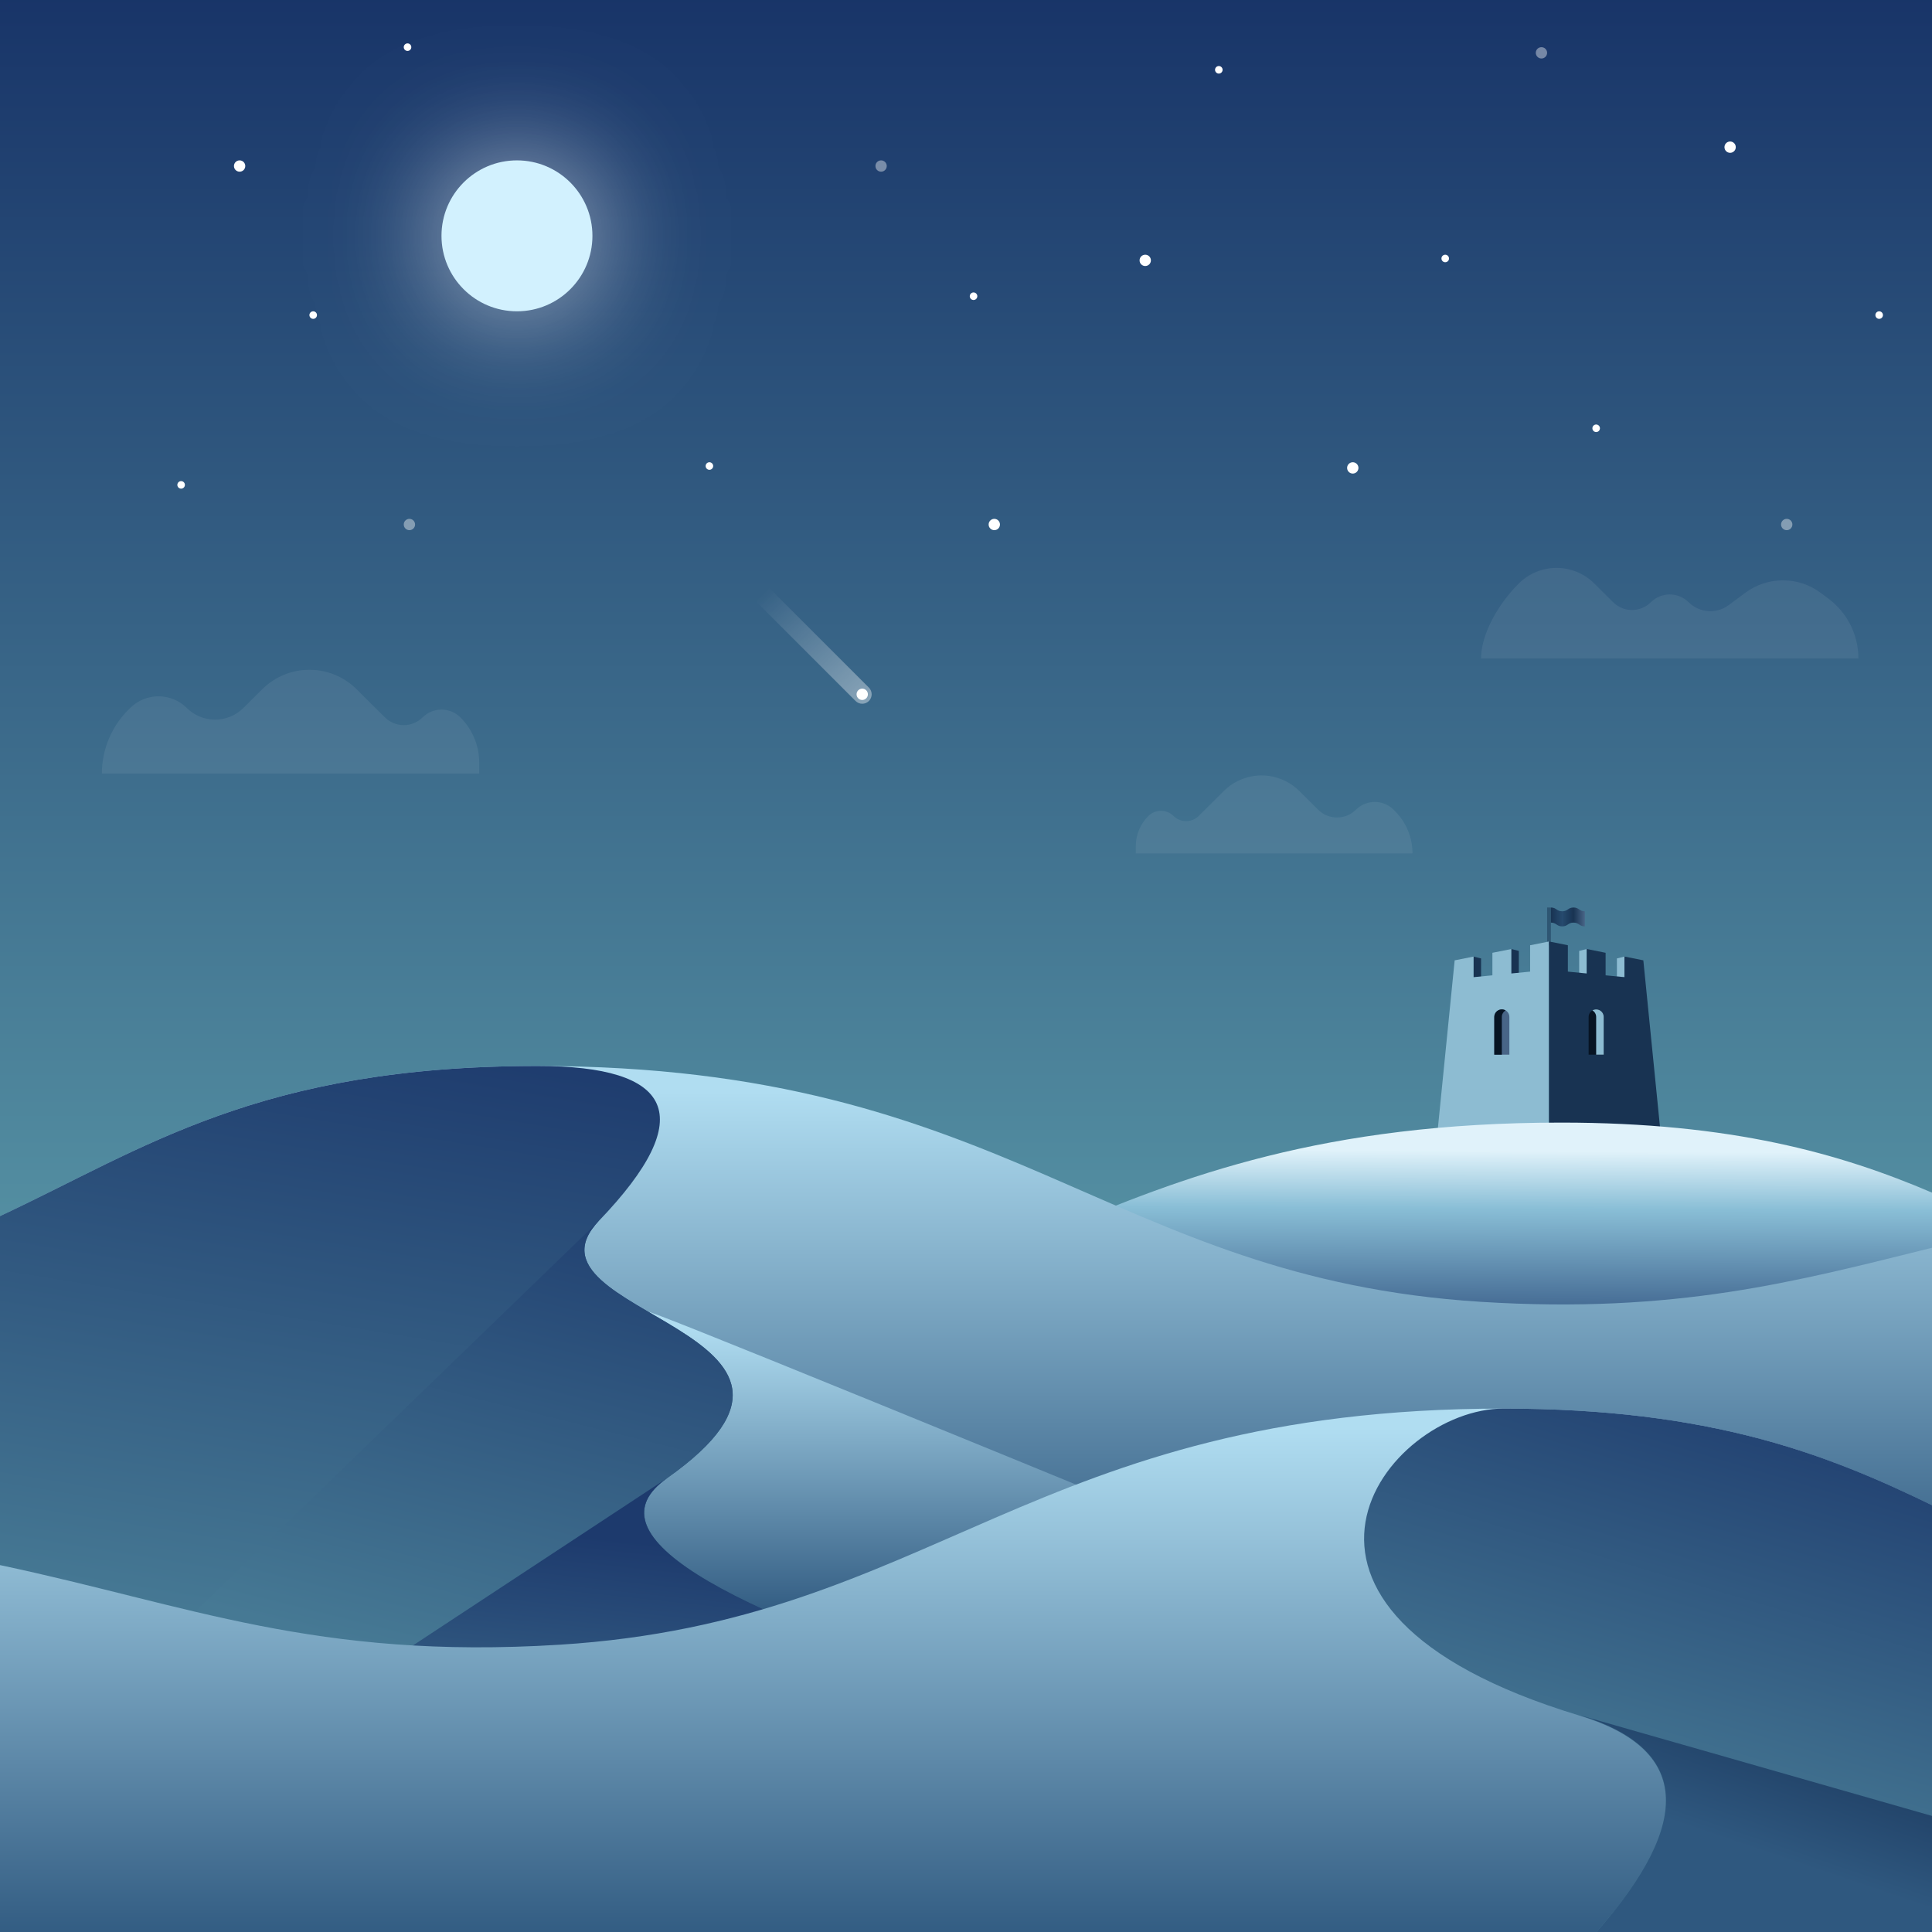
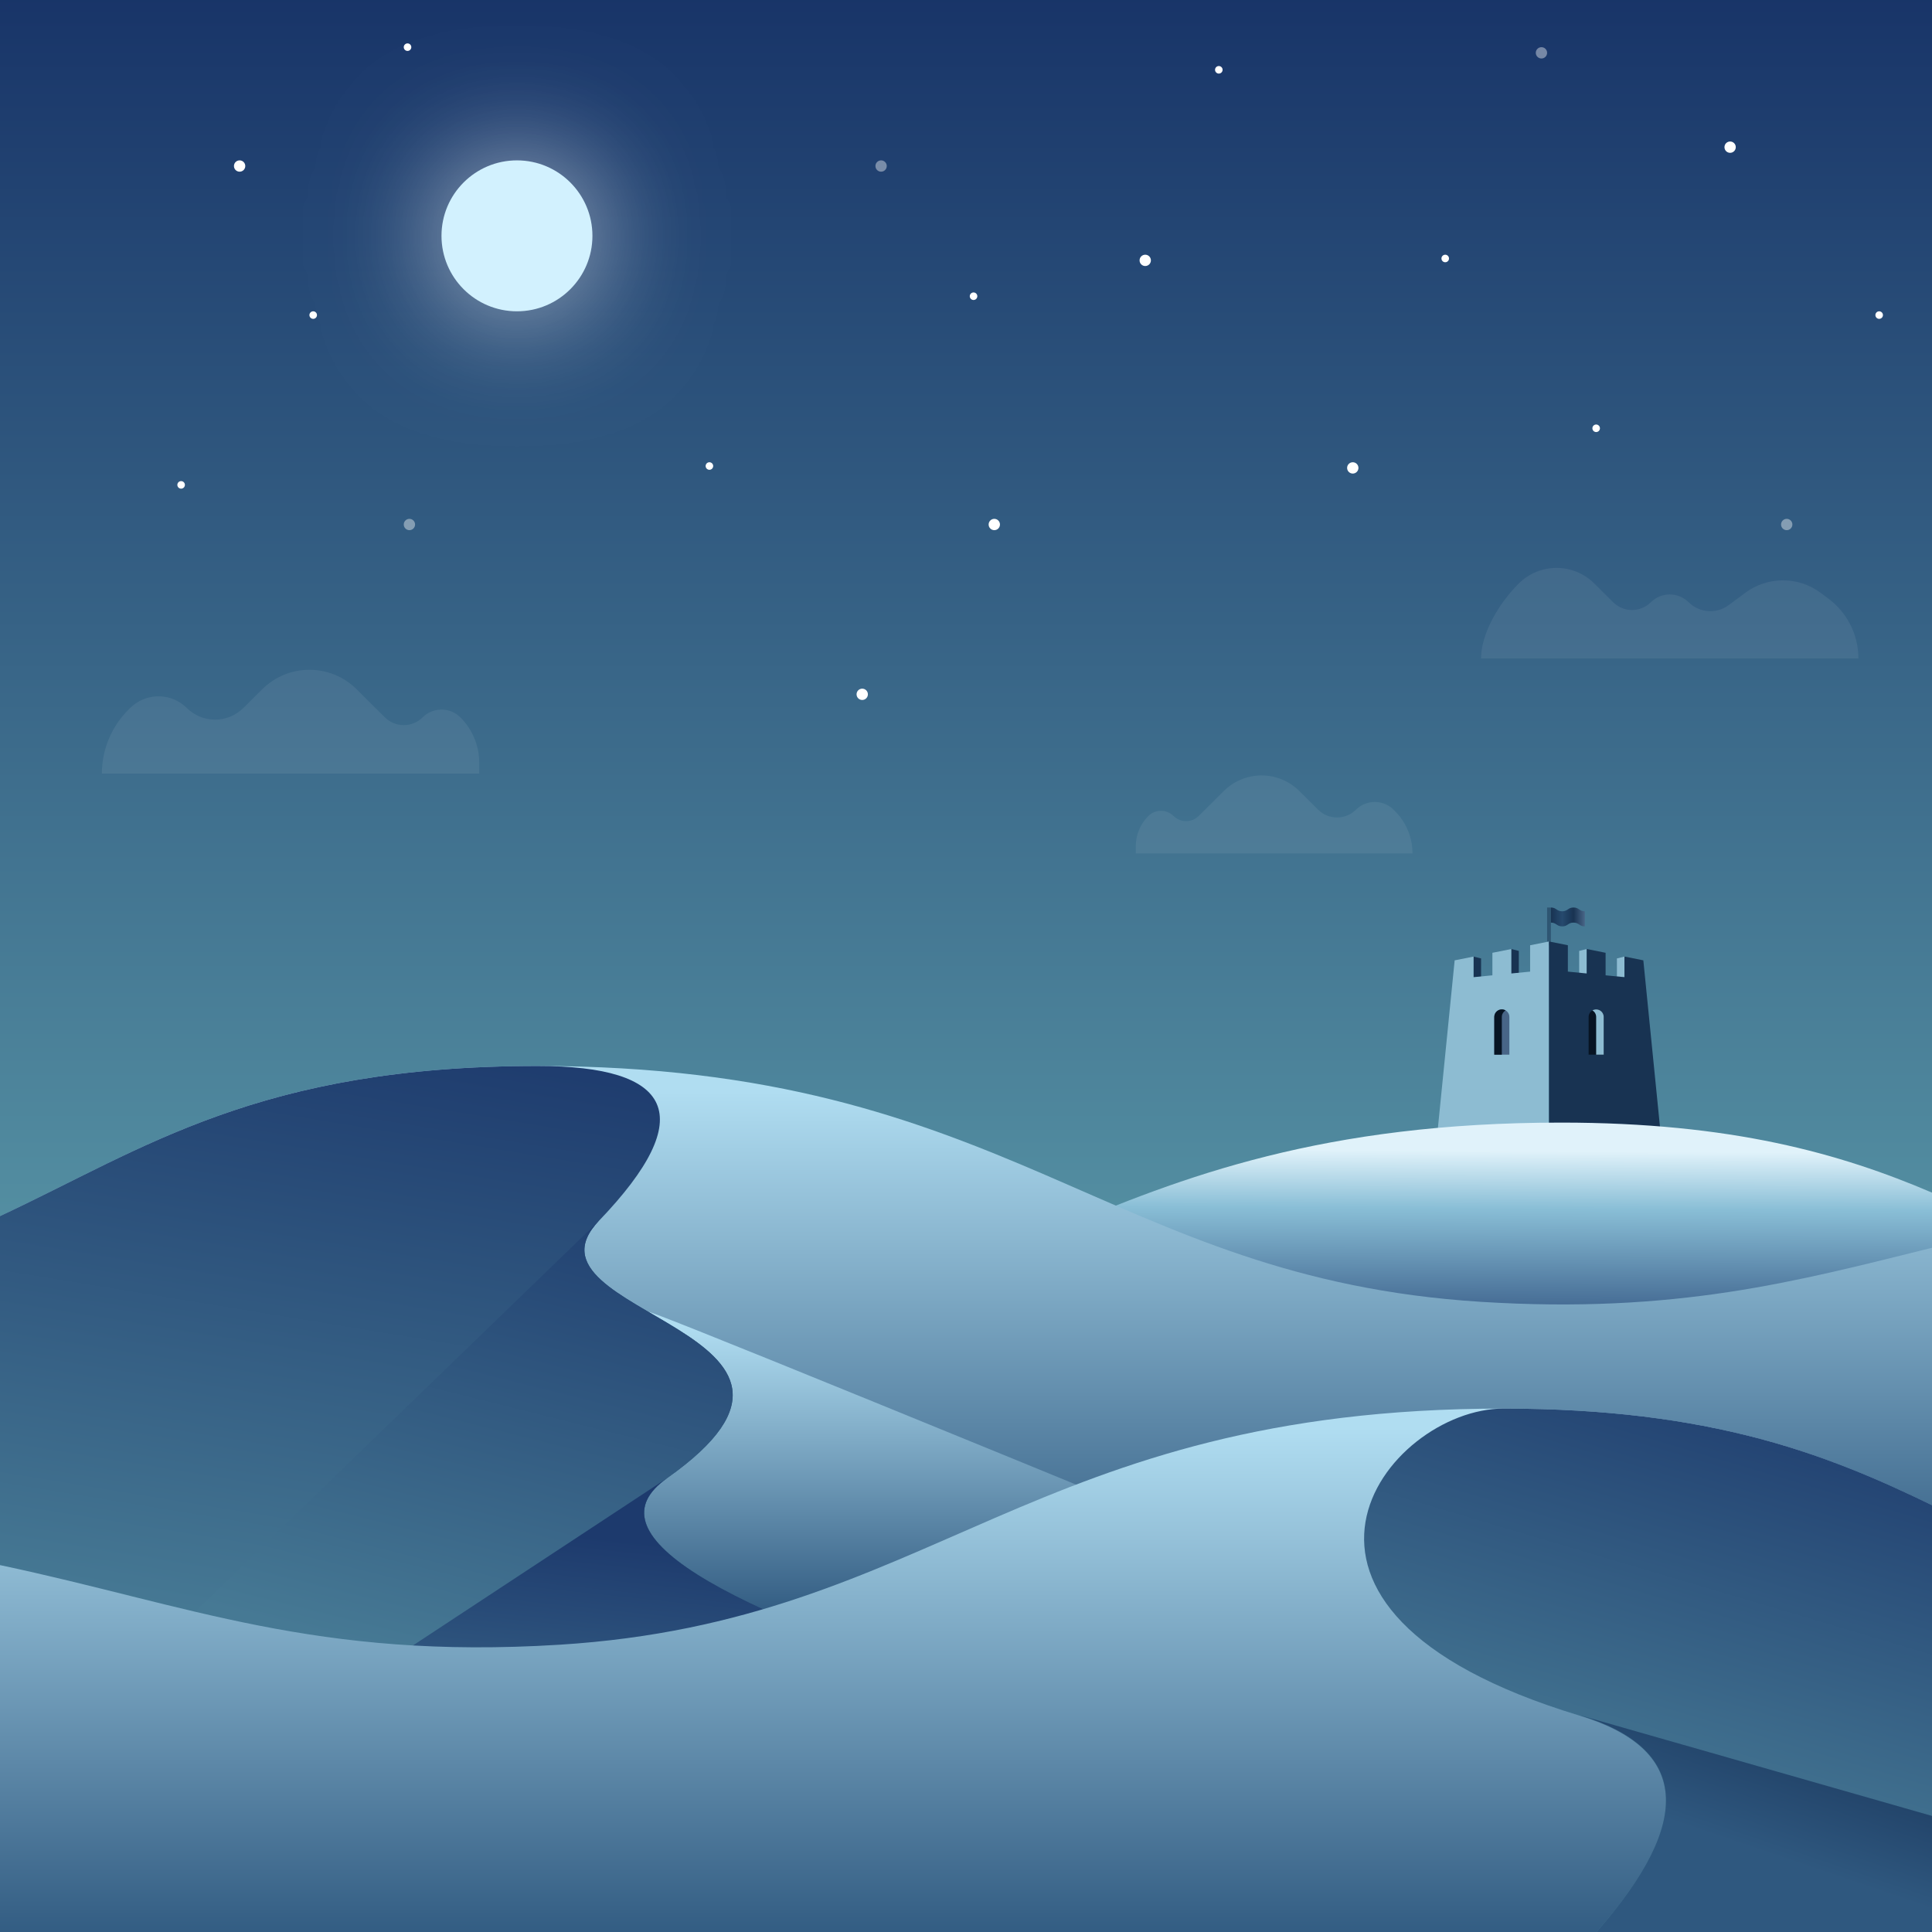
<svg xmlns="http://www.w3.org/2000/svg" xmlns:xlink="http://www.w3.org/1999/xlink" viewBox="0 0 1024 1024">
+   <style>.sun,.glow,.halo,.cloud,.camel,.camel-step,.flag,.meteor,.leaf,.wind,.beacon{transform-box:fill-box;transform-origin:center}
+ .sun{animation:sunGlow 5s ease-in-out infinite}
+ .halo{animation:halo 6s ease-in-out infinite}
+ .halo-2{animation-duration:8s;animation-delay:-2s}
+ .halo-3{animation-duration:7s;animation-delay:-4s}
+ .halo-4{animation-duration:9s;animation-delay:-1s}
+ .cloud{animation:drift 22s ease-in-out infinite}
+ .stars circle,.twinkle{animation:twinkle 3s ease-in-out infinite}
+ .stars circle:nth-child(2n),.twinkle:nth-child(2n){animation-duration:4.4s;animation-delay:-1.4s}
+ .stars circle:nth-child(3n),.twinkle:nth-child(3n){animation-duration:2.4s;animation-delay:-2.2s}
+ .stars circle:nth-child(5n),.twinkle:nth-child(5n){animation-duration:5.2s;animation-delay:-.6s}
+ @keyframes sunGlow{0%,100%{transform:scale(1);opacity:1}50%{transform:scale(1.07);opacity:.92}}
+ @keyframes halo{0%,100%{transform:scale(1) translateY(0)}50%{transform:scale(1.12) translateY(-10px)}}
+ @keyframes drift{0%,100%{transform:translateX(-30px)}50%{transform:translateX(45px)}}
+ @keyframes twinkle{0%,100%{opacity:1}50%{opacity:.1}}
+ @media (prefers-reduced-motion:reduce){*{animation:none!important}}.flag{transform-origin:0 50%;animation:flag 1.6s ease-in-out infinite}
+ @keyframes flag{0%,100%{transform:skewY(0) scaleX(1)}50%{transform:skewY(6deg) scaleX(.9)}}
+ .meteor{opacity:0;animation:meteor403 7s ease-in 2s infinite}
+ @keyframes meteor403{0%{opacity:0;transform:translate(-240px,-240px)}4%{opacity:1}16%{opacity:0;transform:translate(60px,60px)}100%{opacity:0;transform:translate(60px,60px)}}
+ .window{animation:windowLight 4s ease-in-out infinite}
+ @keyframes windowLight{0%,100%{opacity:1}50%{opacity:.55}}</style>
  <defs>
    <linearGradient id="a" x1="50%" x2="50%" y1="100%" y2="0%">
      <stop offset="0%" stop-color="#76C3C3" />
      <stop offset="100%" stop-color="#183468" />
    </linearGradient>
    <linearGradient id="b" x1="100%" x2="0%" y1="50%" y2="50%">
      <stop offset="0%" stop-color="#486587" />
      <stop offset="33.23%" stop-color="#183352" />
      <stop offset="66.67%" stop-color="#264A6E" />
      <stop offset="100%" stop-color="#183352" />
    </linearGradient>
    <linearGradient id="c" x1="49.87%" x2="48.5%" y1="3.62%" y2="100%">
      <stop offset="0%" stop-color="#E0F2FA" />
      <stop offset="8.98%" stop-color="#89BED6" />
      <stop offset="32.98%" stop-color="#1E3C6E" />
      <stop offset="100%" stop-color="#1B376B" />
    </linearGradient>
    <linearGradient id="d" x1="49.87%" x2="49.87%" y1="3.62%" y2="77.75%">
      <stop offset="0%" stop-color="#B0DDF1" />
      <stop offset="100%" stop-color="#325C82" />
    </linearGradient>
    <linearGradient id="e" x1="91.59%" x2="66.97%" y1="5.89%" y2="100%">
      <stop offset="0%" stop-color="#1D3A6D" />
      <stop offset="100%" stop-color="#467994" />
    </linearGradient>
    <linearGradient id="f" x1="97.27%" x2="52.53%" y1="6.88%" y2="100%">
      <stop offset="0%" stop-color="#1D3A6D" />
      <stop offset="100%" stop-color="#467994" />
    </linearGradient>
    <linearGradient id="g" x1="82.73%" x2="41.46%" y1="41.06%" y2="167.23%">
      <stop offset="0%" stop-color="#1D3A6D" />
      <stop offset="100%" stop-color="#467994" />
    </linearGradient>
    <linearGradient id="h" x1="49.87%" x2="49.87%" y1="3.62%" y2="100.77%">
      <stop offset="0%" stop-color="#B0DDF1" />
      <stop offset="100%" stop-color="#325C82" />
    </linearGradient>
    <linearGradient id="i" x1="100%" x2="72.45%" y1="0%" y2="85.2%">
      <stop offset="0%" stop-color="#1D3A6D" />
      <stop offset="100%" stop-color="#467994" />
    </linearGradient>
    <linearGradient id="j" x1="100%" x2="62.1%" y1="0%" y2="68.86%">
      <stop offset="0%" stop-color="#163055" />
      <stop offset="100%" stop-color="#2F587F" />
    </linearGradient>
    <circle id="l" cx="180" cy="102" r="40" />
    <filter id="k" width="340%" height="340%" x="-120%" y="-120%" filterUnits="objectBoundingBox">
      <feOffset in="SourceAlpha" result="shadowOffsetOuter1" />
      <feGaussianBlur in="shadowOffsetOuter1" result="shadowBlurOuter1" stdDeviation="32" />
      <feColorMatrix in="shadowBlurOuter1" values="0 0 0 0 1 0 0 0 0 1 0 0 0 0 1 0 0 0 0.696 0" />
    </filter>
    <linearGradient id="m" x1="0%" y1="50%" y2="50%">
      <stop offset="0%" stop-color="#FFFFFF" stop-opacity="0" />
      <stop offset="100%" stop-color="#FFFFFF" />
    </linearGradient>
  </defs>
  <g fill="none" fill-rule="evenodd">
    <rect width="1024" height="1024" fill="url(#a)" />
    <g transform="translate(761 481)">
      <polygon fill="#8DBCD2" points="96 27 100 26 100 37 96 37" />
      <polygon fill="#8DBCD2" points="76 23 80 22 80 37 76 37" />
      <polygon fill="#183352" points="40 22 44 23 44 37 40 37" />
      <polygon fill="#183352" points="20 26 24 27 24 41 20 41" />
      <rect width="2" height="20" x="59" fill="#183352" opacity=".5" />
-       <path fill="url(#b)" d="M61 0c3 0 3 2 6 2s3-2 6-2 3 2 6 2v8c-3 0-3-2-6-2s-3 2-6 2-3-2-6-2V0z" />
+       <g class="flag">
+         <path fill="url(#b)" d="M61 0c3 0 3 2 6 2s3-2 6-2 3 2 6 2v8c-3 0-3-2-6-2s-3 2-6 2-3-2-6-2V0z" />
+       </g>
      <path fill="#8DBCD2" d="M50 20l10-2v110H0L10 28l10-2v10.92l10-.98V24l10-2v12.96l10-.98V20z" />
      <path fill="#183352" d="M100 26l10 2 10 100H60V18l10 2v13.98l10 .98V22l10 2v11.94l10 .98V26z" />
    </g>
    <g transform="translate(0 565)">
      <path fill="url(#c)" d="M1024 385H0V106.86c118.4 21.09 185.14 57.03 327.4 48.14 198.54-12.4 250-125 500-125 90.18 0 147.92 16.3 196.6 37.12V385z" />
      <path fill="url(#d)" d="M1024 355H0V79.56C76.46 43.81 137.14 0 285 0c250 0 301.46 112.6 500 125 103.24 6.45 166.7-10.7 239-28.66V355z" />
      <path fill="url(#d)" d="M344.12 130.57C367.22 144.04 318.85 212.52 199 336h649C503.94 194.3 335.98 125.83 344.12 130.57z" />
      <path fill="url(#e)" d="M0 336V79.56C76.46 43.81 137.14 0 285 0c71.14 0 86.22 26.04 32.5 82-48 50 147.33 58.02 36 136.5-40.67 28.67 21.17 67.83 185.5 117.5H0z" />
      <path fill="url(#f)" d="M317.5 82c-48 50 147.33 58.02 36 136.5-40.67 28.67 21.17 67.83 185.5 117.5H55L317.5 82z" />
      <path fill="url(#g)" d="M353.5 218.5C312.83 247.17 374.67 286.33 539 336H175l178.5-117.5z" />
      <path fill="url(#h)" d="M0 459V264.54c100.25 21.2 167.18 50.29 296.67 42.19 198.57-12.43 250.04-125.15 500.07-125.15 109.75 0 171.47 24.16 227.26 51.25V459H0z" />
      <path fill="url(#i)" d="M1024 459H846.16c51.95-58.9 48.86-97.16-9.28-114.78-186.64-56.58-101.76-162.64-39.97-162.64 109.64 0 171.34 24.12 227.09 51.19V459z" />
      <path fill="url(#j)" d="M1024 459H846.19c52.01-59.01 48.94-97.34-9.22-115L1024 397.48V459z" />
    </g>
    <g transform="translate(94 23)">
-       <use fill="black" filter="url(#k)" xlink:href="#l" />
-       <use fill="#D2F1FE" xlink:href="#l" />
-       <circle cx="123" cy="255" r="3" fill="#FFFFFF" fill-opacity=".4" />
-       <circle cx="2" cy="234" r="2" fill="#FFFFFF" />
-       <circle cx="33" cy="65" r="3" fill="#FFFFFF" />
-       <circle cx="122" cy="2" r="2" fill="#FFFFFF" />
-       <circle cx="72" cy="144" r="2" fill="#FFFFFF" />
-       <circle cx="282" cy="224" r="2" fill="#FFFFFF" />
-       <circle cx="373" cy="65" r="3" fill="#FFFFFF" opacity=".4" />
-       <circle cx="433" cy="255" r="3" fill="#FFFFFF" />
-       <path fill="url(#m)" d="M373.25 325.25a5 5 0 0 0 0-10h-75v10h75z" opacity=".4" transform="rotate(45 338.251 320.251)" />
-       <circle cx="363" cy="345" r="3" fill="#FFFFFF" />
-       <circle cx="513" cy="115" r="3" fill="#FFFFFF" />
-       <circle cx="723" cy="5" r="3" fill="#FFFFFF" opacity=".4" />
-       <circle cx="422" cy="134" r="2" fill="#FFFFFF" />
-       <circle cx="752" cy="204" r="2" fill="#FFFFFF" />
-       <circle cx="672" cy="114" r="2" fill="#FFFFFF" />
-       <circle cx="853" cy="255" r="3" fill="#FFFFFF" opacity=".4" />
-       <circle cx="623" cy="225" r="3" fill="#FFFFFF" />
-       <circle cx="823" cy="55" r="3" fill="#FFFFFF" />
-       <circle cx="902" cy="144" r="2" fill="#FFFFFF" />
-       <circle cx="552" cy="14" r="2" fill="#FFFFFF" />
+       <g class="sun">
+         <use fill="black" filter="url(#k)" xlink:href="#l" />
+         <use fill="#D2F1FE" xlink:href="#l" />
+       </g>
+       <circle class="twinkle" cx="123" cy="255" r="3" fill="#FFFFFF" fill-opacity=".4" />
+       <circle class="twinkle" cx="2" cy="234" r="2" fill="#FFFFFF" />
+       <circle class="twinkle" cx="33" cy="65" r="3" fill="#FFFFFF" />
+       <circle class="twinkle" cx="122" cy="2" r="2" fill="#FFFFFF" />
+       <circle class="twinkle" cx="72" cy="144" r="2" fill="#FFFFFF" />
+       <circle class="twinkle" cx="282" cy="224" r="2" fill="#FFFFFF" />
+       <circle class="twinkle" cx="373" cy="65" r="3" fill="#FFFFFF" opacity=".4" />
+       <circle class="twinkle" cx="433" cy="255" r="3" fill="#FFFFFF" />
+       <g class="meteor">
+         <path fill="url(#m)" d="M373.25 325.25a5 5 0 0 0 0-10h-75v10h75z" opacity=".4" transform="rotate(45 338.251 320.251)" />
+       </g>
+       <circle class="twinkle" cx="363" cy="345" r="3" fill="#FFFFFF" />
+       <circle class="twinkle" cx="513" cy="115" r="3" fill="#FFFFFF" />
+       <circle class="twinkle" cx="723" cy="5" r="3" fill="#FFFFFF" opacity=".4" />
+       <circle class="twinkle" cx="422" cy="134" r="2" fill="#FFFFFF" />
+       <circle class="twinkle" cx="752" cy="204" r="2" fill="#FFFFFF" />
+       <circle class="twinkle" cx="672" cy="114" r="2" fill="#FFFFFF" />
+       <circle class="twinkle" cx="853" cy="255" r="3" fill="#FFFFFF" opacity=".4" />
+       <circle class="twinkle" cx="623" cy="225" r="3" fill="#FFFFFF" />
+       <circle class="twinkle" cx="823" cy="55" r="3" fill="#FFFFFF" />
+       <circle class="twinkle" cx="902" cy="144" r="2" fill="#FFFFFF" />
+       <circle class="twinkle" cx="552" cy="14" r="2" fill="#FFFFFF" />
    </g>
    <path fill="#486587" d="M796 535a4 4 0 0 1 4 4v20h-8v-20a4 4 0 0 1 4-4z" />
    <path fill="#071423" d="M798 535.54a4 4 0 0 0-2 3.46v20h-4v-20a4 4 0 0 1 6-3.46zm48-.54a4 4 0 0 1 4 4v20h-8v-20a4 4 0 0 1 4-4z" />
-     <path fill="#8DBCD2" d="M846 559v-20a4 4 0 0 0-2-3.46 4 4 0 0 1 6 3.46v20h-4z" />
-     <g fill="#FFFFFF" opacity=".07" transform="translate(54 301)">
-       <path d="M554.67 131.48a9.46 9.46 0 0 1 13.33 0 9.46 9.46 0 0 0 13.33 0l13.33-13.24a28.39 28.39 0 0 1 40 0l10 9.93a14.2 14.2 0 0 0 20 0 14.2 14.2 0 0 1 20 0l.6.6a31.8 31.8 0 0 1 9.4 22.56H548v-3.84c0-6.01 2.4-11.78 6.67-16.01zM751 8.25c11.07-11 28.93-11 40 0l10 9.94a14.19 14.19 0 0 0 20 0 14.19 14.19 0 0 1 20 0 16.36 16.36 0 0 0 21.3 1.5l8.7-6.47a33.47 33.47 0 0 1 40 0l4.06 3.03A39.6 39.6 0 0 1 931 48H731c0-12.72 8.93-28.75 20-39.75zM14.1 75.14l.9-.9a21.29 21.29 0 0 1 30 0 21.29 21.29 0 0 0 30 0l10-9.93a35.48 35.48 0 0 1 50 0l15 14.9a14.2 14.2 0 0 0 20 0 14.2 14.2 0 0 1 20 0c6.4 6.35 10 15 10 24.02V109H0c0-12.71 5.07-24.9 14.1-33.86z" />
+     <path class="window" fill="#8DBCD2" d="M846 559v-20a4 4 0 0 0-2-3.46 4 4 0 0 1 6 3.46v20h-4z" />
+     <g class="cloud">
+       <g fill="#FFFFFF" opacity=".07" transform="translate(54 301)">
+         <path d="M554.67 131.48a9.46 9.46 0 0 1 13.33 0 9.46 9.46 0 0 0 13.33 0l13.33-13.24a28.39 28.39 0 0 1 40 0l10 9.93a14.2 14.2 0 0 0 20 0 14.2 14.2 0 0 1 20 0l.6.6a31.8 31.8 0 0 1 9.4 22.56H548v-3.84c0-6.01 2.4-11.78 6.67-16.01zM751 8.25c11.07-11 28.93-11 40 0l10 9.94a14.19 14.19 0 0 0 20 0 14.19 14.19 0 0 1 20 0 16.36 16.36 0 0 0 21.3 1.5l8.7-6.47a33.47 33.47 0 0 1 40 0l4.06 3.03A39.6 39.6 0 0 1 931 48H731c0-12.72 8.93-28.75 20-39.75zM14.1 75.14l.9-.9a21.29 21.29 0 0 1 30 0 21.29 21.29 0 0 0 30 0l10-9.93a35.48 35.48 0 0 1 50 0l15 14.9a14.2 14.2 0 0 0 20 0 14.2 14.2 0 0 1 20 0c6.4 6.35 10 15 10 24.02V109H0c0-12.71 5.07-24.9 14.1-33.86z" />
+       </g>
    </g>
  </g>
</svg>
